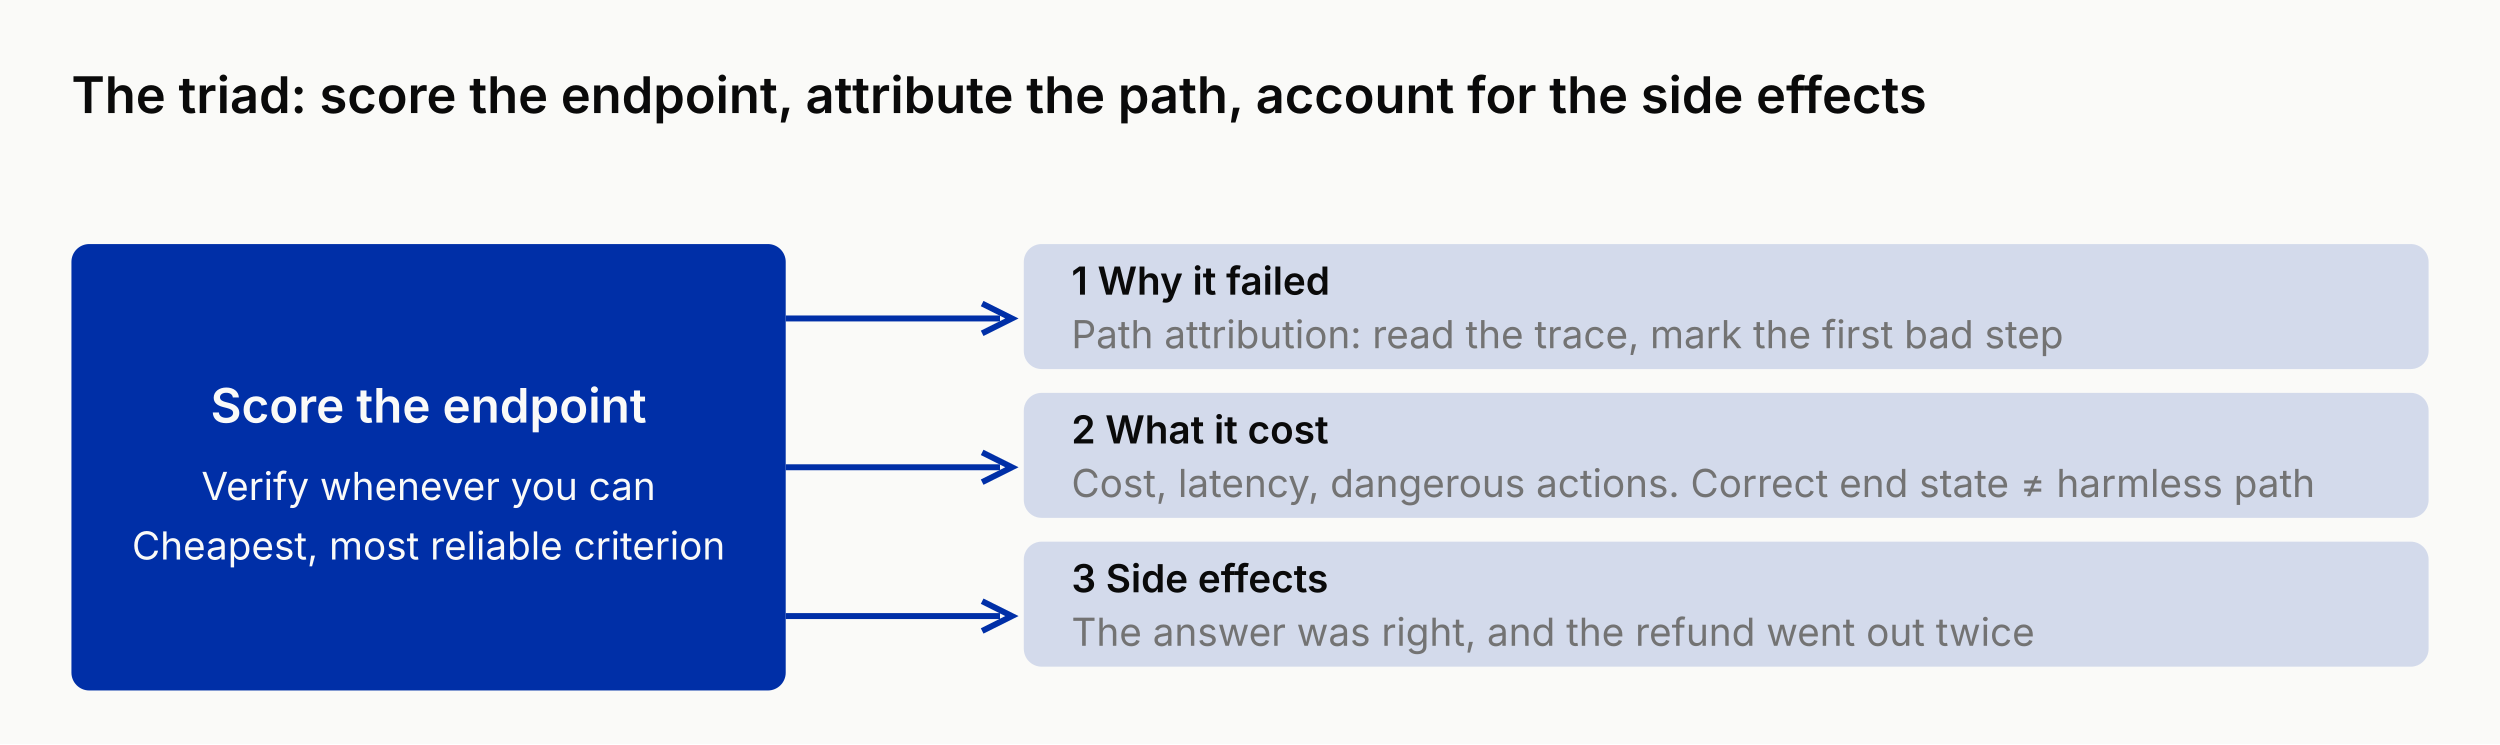
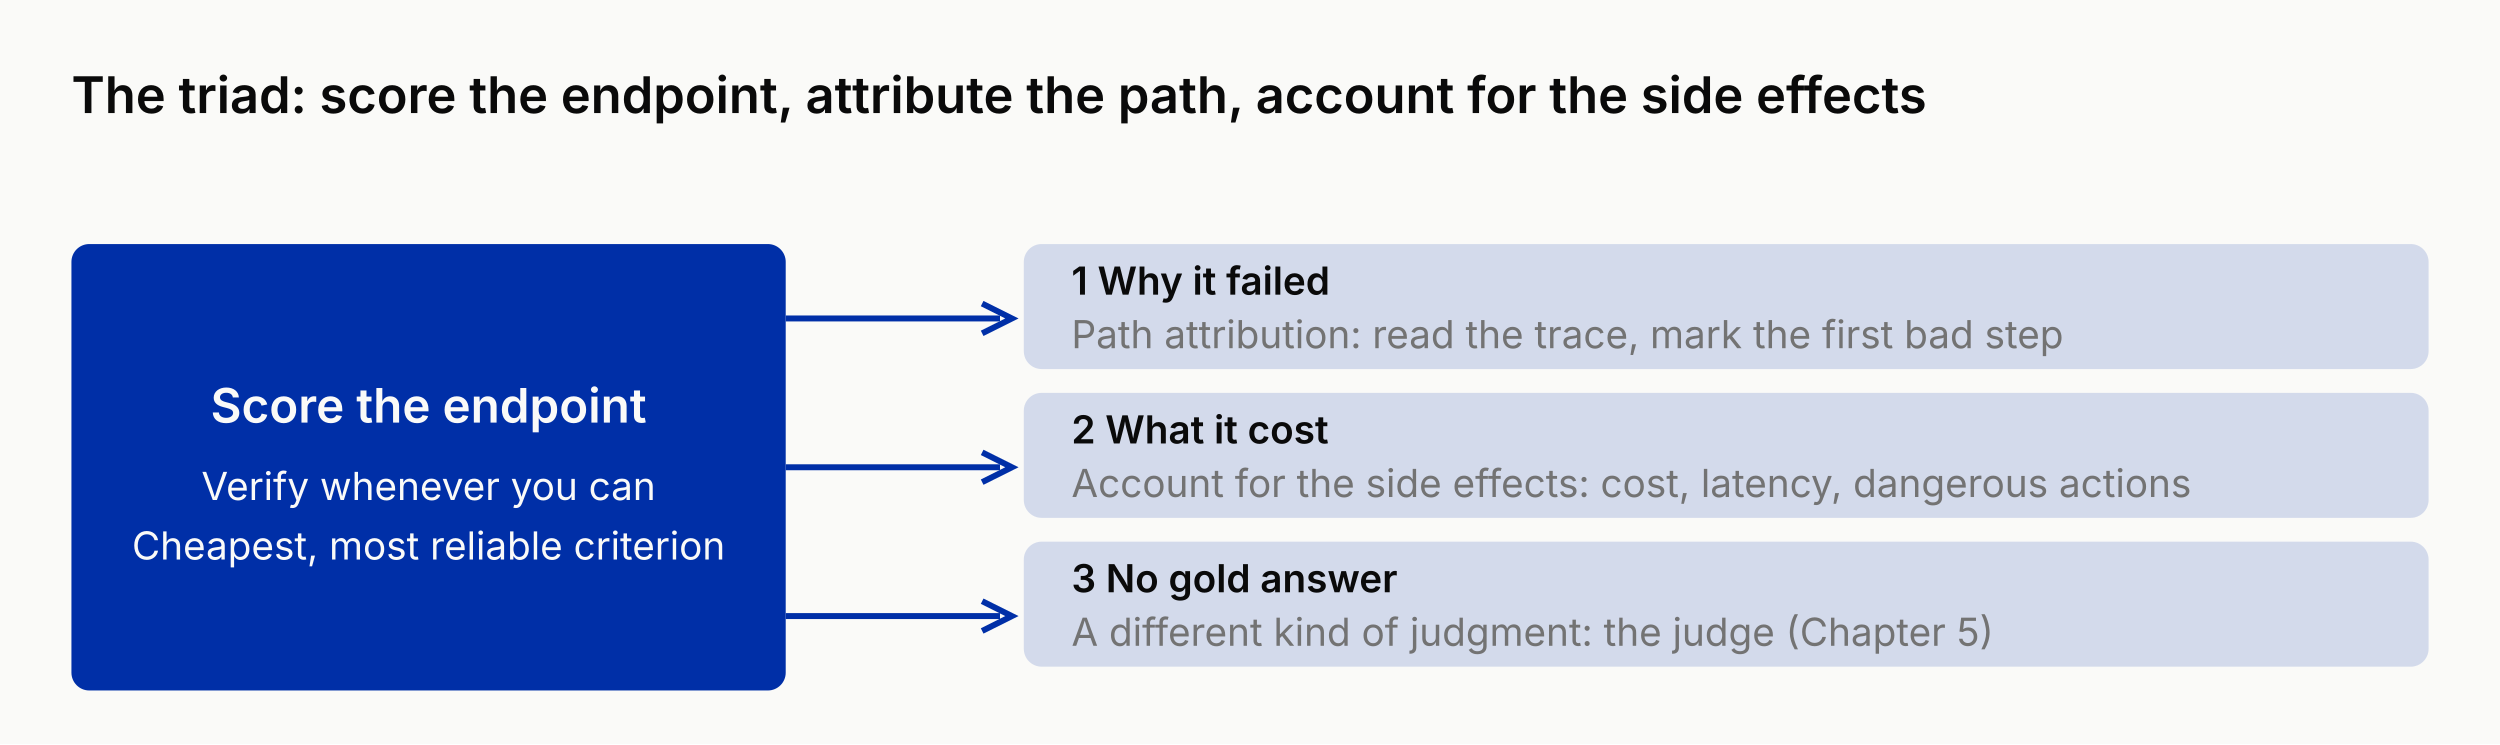
<svg xmlns="http://www.w3.org/2000/svg" viewBox="0 0 840 250" font-family="Inter,-apple-system,'Helvetica Neue',Arial,sans-serif">
  <style>
    .surface{fill:#FAFAF8}.tp{fill:#0A0A0A}.ts{fill:#737373}
    .main{fill:#002FA7}.blind{fill:#002FA7;fill-opacity:.16}.edge{stroke:#002FA7;stroke-width:2;fill:none}
    .onfill{fill:#FAFAF8}
    @media (prefers-color-scheme: dark){
      .surface{fill:#0A0A0A}.tp{fill:#FAFAF8}.ts{fill:#A8A8A6}
      .main{fill:#7A96E8}.blind{fill:#7A96E8;fill-opacity:.22}.edge{stroke:#7A96E8}
      .onfill{fill:#0A0A0A}
    }
  </style>
  <rect class="surface" x="0" y="0" width="840" height="250" />
  <text class="tp" x="24" y="38" font-size="17" font-weight="600">The triad: score the endpoint, attribute the path, account for the side effects</text>
  <g transform="translate(0,-28)">
    <rect class="main" x="24" y="110" width="240" height="150" rx="6" />
    <text class="onfill" x="144" y="170" font-size="16" font-weight="600" text-anchor="middle">Score the endpoint</text>
    <text class="onfill" x="144" y="196" font-size="13" text-anchor="middle">Verify whenever you can</text>
    <text class="onfill" x="144" y="216" font-size="13" text-anchor="middle">Cheapest, most reliable criterion</text>
    <g class="edge">
      <path d="M264 135 H 336" />
      <path d="M330 130 L 340 135 L 330 140" />
      <path d="M264 185 H 336" />
      <path d="M330 180 L 340 185 L 330 190" />
      <path d="M264 235 H 336" />
      <path d="M330 230 L 340 235 L 330 240" />
    </g>
    <rect class="blind" x="344" y="110" width="472" height="42" rx="6" />
    <text class="tp" x="360" y="127" font-size="13" font-weight="600">1 Why it failed</text>
    <text class="ts" x="360" y="145" font-size="13">Path attribution: read the trace, mark the first bad step</text>
    <rect class="blind" x="344" y="160" width="472" height="42" rx="6" />
    <text class="tp" x="360" y="177" font-size="13" font-weight="600">2 What it cost</text>
-     <text class="ts" x="360" y="195" font-size="13">Cost, latency, dangerous actions. Correct end state ≠ harmless path</text>
+     <text class="ts" x="360" y="195" font-size="13">Account for the side effects: cost, latency, dangerous actions</text>
    <rect class="blind" x="344" y="210" width="472" height="42" rx="6" />
-     <text class="tp" x="360" y="227" font-size="13" font-weight="600">3 Side effects</text>
-     <text class="ts" x="360" y="245" font-size="13">The answer was right, and the refund went out twice</text>
+     <text class="tp" x="360" y="227" font-size="13" font-weight="600">3 No gold answer</text>
+     <text class="ts" x="360" y="245" font-size="13">A different kind of judgment: the judge (Chapter 5)</text>
  </g>
</svg>
